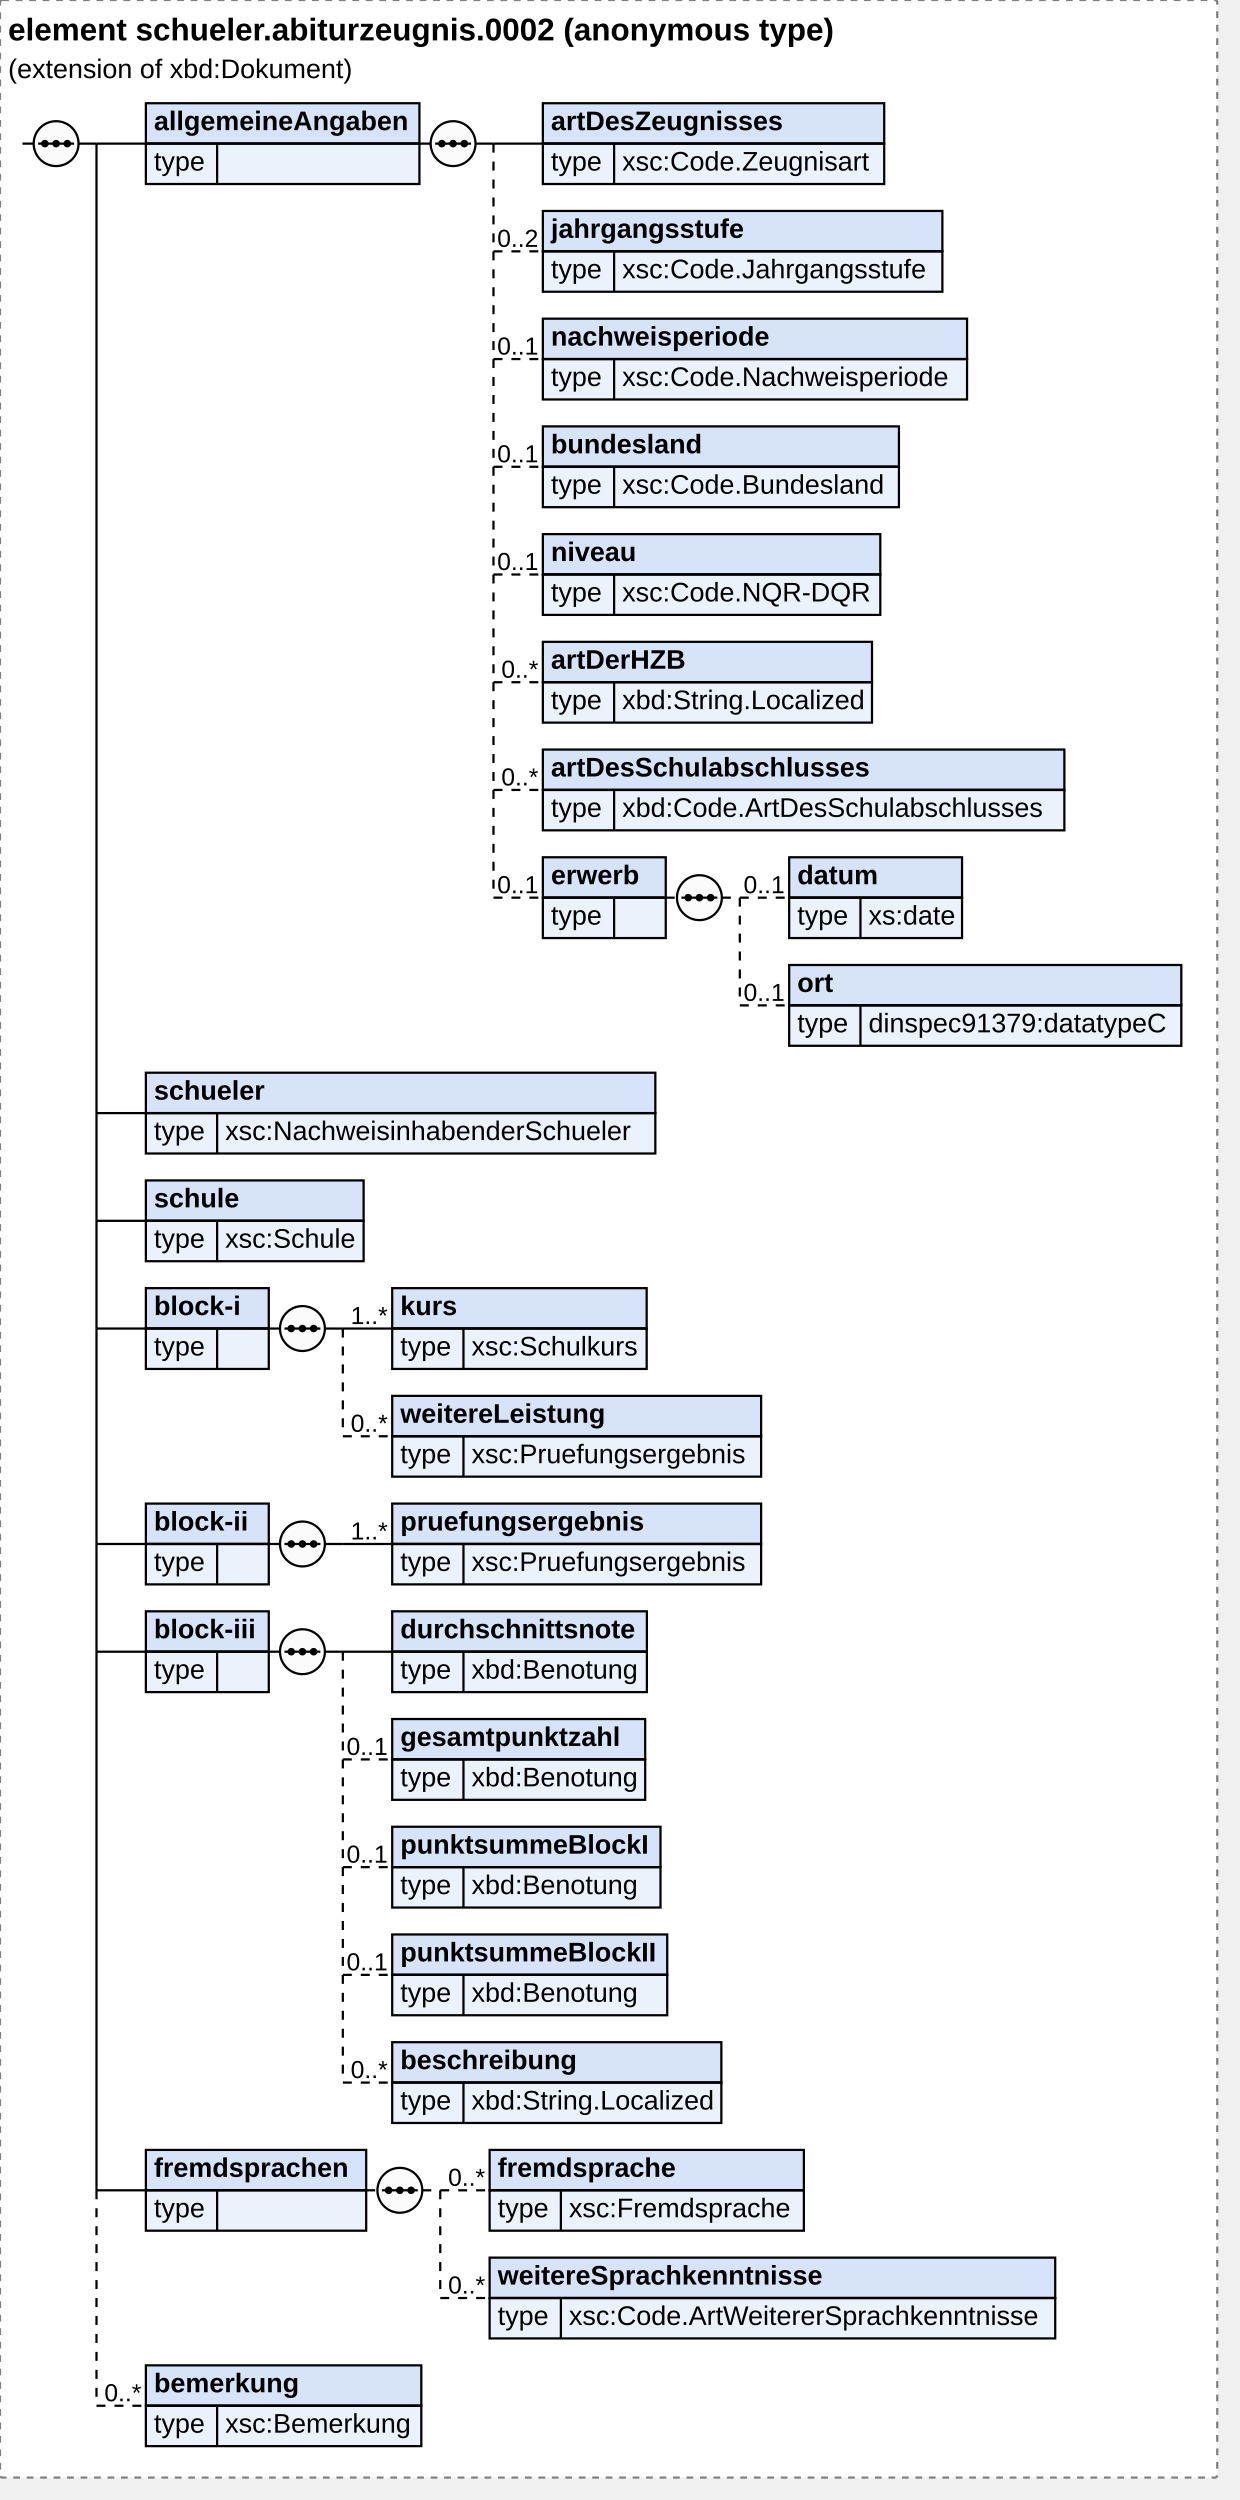
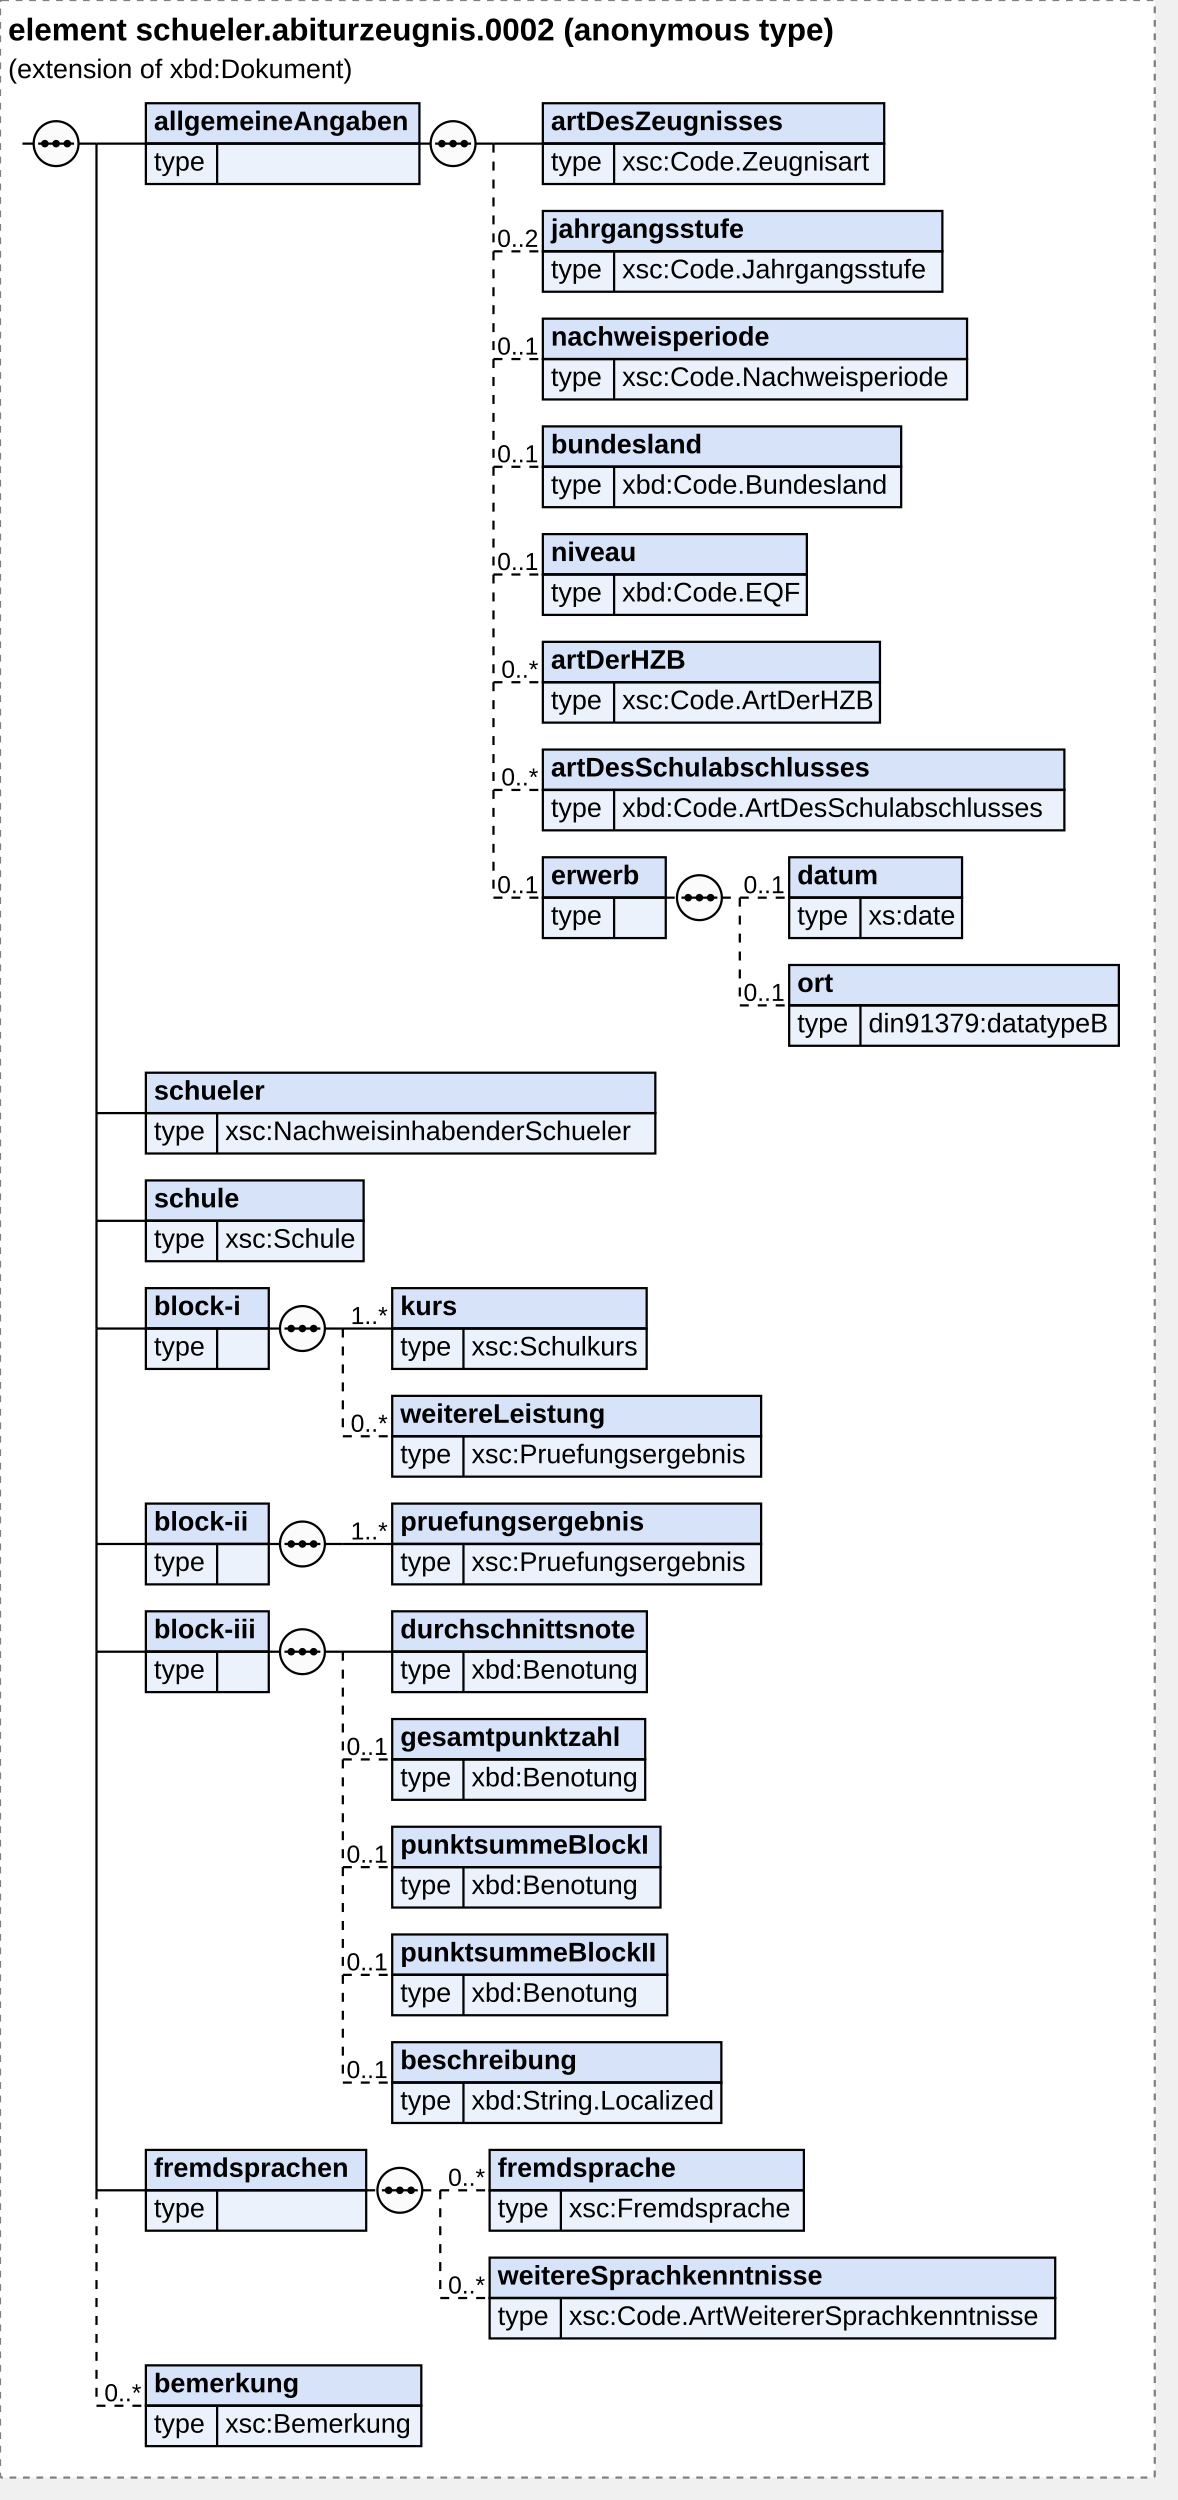
- <svg xmlns="http://www.w3.org/2000/svg" width="552.394" height="1114">
+ <svg xmlns="http://www.w3.org/2000/svg" width="524.566" height="1114">
  <defs>
    <style type="text/css">
                        text {
                            font-family: 'Arial';
                            fill: black;
                        }
                        text.at {
                            font-family: 'Arial';
                            fill: rgb(242, 152, 0);
                        }
                        line {
                            stroke: black;
                        }
                        line.type-structure {
                            stroke: black;
                        }
                        line.type-structure-optional {
                            stroke: black;
                            stroke-dasharray: 4, 4;
                        }
                        rect.attribute-upper {
                            stroke: black;
                            fill: rgb(255, 239, 211);
                        }
                        rect.element-upper {
                            stroke: black;
                            fill: rgb(215, 227, 249);
                        }
                        rect.element-lower {
                            stroke: black;
                            fill: rgb(236, 242, 252);
                        }
                        a text {
                            fill: black;
                        } 
                    </style>
  </defs>
-   <rect width="542.394" height="1104" stroke-dasharray="3,3" rx="1" ry="1" style="stroke: grey;fill: white;" />
+   <rect width="514.566" height="1104" stroke-dasharray="3,3" rx="1" ry="1" style="stroke: grey;fill: white;" />
  <text font-size="14" x="3.6" y="18" font-weight="bold">element schueler.abiturzeugnis.0002 (anonymous type)</text>
  <text font-size="12" x="3.6" y="34.8"> (extension of xbd:Dokument)</text>
  <g transform="translate(10,46)">
    <g transform="translate(55,0)">
      <rect width="121.894" height="18" class="element-upper" />
      <rect width="121.894" height="18" y="18" class="element-lower" />
      <text font-size="12" x="3.6" y="12" font-weight="bold">allgemeineAngaben</text>
      <line x1="0" y1="18" x2="121.894" y2="18" />
      <text font-size="12" fill="grey" x="3.6" y="30">type</text>
      <line x1="31.753" y1="18" x2="31.753" y2="36" />
      <g transform="translate(121.8937,0)">
        <g transform="translate(55,0)">
          <rect width="152.109" height="18" class="element-upper" />
          <rect width="152.109" height="18" y="18" class="element-lower" />
          <text font-size="12" x="3.6" y="12" font-weight="bold">artDesZeugnisses</text>
          <line x1="0" y1="18" x2="152.109" y2="18" />
          <text font-size="12" fill="grey" x="3.6" y="30">type</text>
          <line x1="31.753" y1="18" x2="31.753" y2="36" />
          <text font-size="12" x="35.353" y="30">xsc:Code.Zeugnisart</text>
          <g transform="translate(152.1094,0)" />
        </g>
        <line x1="33" y1="18" x2="55" y2="18" class="type-structure-required" />
        <text font-size="11" fill="black" x="53" y="16" text-anchor="end" />
        <line x1="33" y1="18" x2="33" y2="18" class="type-structure-required" />
        <g transform="translate(55,48)">
          <rect width="178.031" height="18" class="element-upper" />
          <rect width="178.031" height="18" y="18" class="element-lower" />
          <text font-size="12" x="3.6" y="12" font-weight="bold">jahrgangsstufe</text>
          <line x1="0" y1="18" x2="178.031" y2="18" />
          <text font-size="12" fill="grey" x="3.6" y="30">type</text>
          <line x1="31.753" y1="18" x2="31.753" y2="36" />
          <text font-size="12" x="35.353" y="30">xsc:Code.Jahrgangsstufe</text>
          <g transform="translate(178.0312,0)" />
        </g>
        <line x1="33" y1="66" x2="55" y2="66" class="type-structure-optional" />
        <text font-size="11" fill="black" x="53" y="64" text-anchor="end">0..2</text>
        <line x1="33" y1="18" x2="33" y2="66" class="type-structure-optional" />
        <g transform="translate(55,96)">
          <rect width="189.031" height="18" class="element-upper" />
          <rect width="189.031" height="18" y="18" class="element-lower" />
          <text font-size="12" x="3.6" y="12" font-weight="bold">nachweisperiode</text>
          <line x1="0" y1="18" x2="189.031" y2="18" />
          <text font-size="12" fill="grey" x="3.6" y="30">type</text>
          <line x1="31.753" y1="18" x2="31.753" y2="36" />
          <text font-size="12" x="35.353" y="30">xsc:Code.Nachweisperiode</text>
          <g transform="translate(189.0312,0)" />
        </g>
        <line x1="33" y1="114" x2="55" y2="114" class="type-structure-optional" />
        <text font-size="11" fill="black" x="53" y="112" text-anchor="end">0..1</text>
        <line x1="33" y1="66" x2="33" y2="114" class="type-structure-optional" />
        <g transform="translate(55,144)">
-           <rect width="158.672" height="18" class="element-upper" />
-           <rect width="158.672" height="18" y="18" class="element-lower" />
+           <rect width="159.672" height="18" class="element-upper" />
+           <rect width="159.672" height="18" y="18" class="element-lower" />
          <text font-size="12" x="3.6" y="12" font-weight="bold">bundesland</text>
-           <line x1="0" y1="18" x2="158.672" y2="18" />
-           <text font-size="12" fill="grey" x="3.6" y="30">type</text>
-           <line x1="31.753" y1="18" x2="31.753" y2="36" />
-           <text font-size="12" x="35.353" y="30">xsc:Code.Bundesland</text>
-           <g transform="translate(158.6719,0)" />
+           <line x1="0" y1="18" x2="159.672" y2="18" />
+           <text font-size="12" fill="grey" x="3.6" y="30">type</text>
+           <line x1="31.753" y1="18" x2="31.753" y2="36" />
+           <text font-size="12" x="35.353" y="30">xbd:Code.Bundesland</text>
+           <g transform="translate(159.6719,0)" />
        </g>
        <line x1="33" y1="162" x2="55" y2="162" class="type-structure-optional" />
        <text font-size="11" fill="black" x="53" y="160" text-anchor="end">0..1</text>
        <line x1="33" y1="114" x2="33" y2="162" class="type-structure-optional" />
        <g transform="translate(55,192)">
-           <rect width="150.375" height="18" class="element-upper" />
-           <rect width="150.375" height="18" y="18" class="element-lower" />
+           <rect width="117.641" height="18" class="element-upper" />
+           <rect width="117.641" height="18" y="18" class="element-lower" />
          <text font-size="12" x="3.6" y="12" font-weight="bold">niveau</text>
-           <line x1="0" y1="18" x2="150.375" y2="18" />
-           <text font-size="12" fill="grey" x="3.6" y="30">type</text>
-           <line x1="31.753" y1="18" x2="31.753" y2="36" />
-           <text font-size="12" x="35.353" y="30">xsc:Code.NQR-DQR</text>
-           <g transform="translate(150.375,0)" />
+           <line x1="0" y1="18" x2="117.641" y2="18" />
+           <text font-size="12" fill="grey" x="3.6" y="30">type</text>
+           <line x1="31.753" y1="18" x2="31.753" y2="36" />
+           <text font-size="12" x="35.353" y="30">xbd:Code.EQF</text>
+           <g transform="translate(117.6406,0)" />
        </g>
        <line x1="33" y1="210" x2="55" y2="210" class="type-structure-optional" />
        <text font-size="11" fill="black" x="53" y="208" text-anchor="end">0..1</text>
        <line x1="33" y1="162" x2="33" y2="210" class="type-structure-optional" />
        <g transform="translate(55,240)">
-           <rect width="146.672" height="18" class="element-upper" />
-           <rect width="146.672" height="18" y="18" class="element-lower" />
+           <rect width="150.219" height="18" class="element-upper" />
+           <rect width="150.219" height="18" y="18" class="element-lower" />
          <text font-size="12" x="3.6" y="12" font-weight="bold">artDerHZB</text>
-           <line x1="0" y1="18" x2="146.672" y2="18" />
-           <text font-size="12" fill="grey" x="3.6" y="30">type</text>
-           <line x1="31.753" y1="18" x2="31.753" y2="36" />
-           <text font-size="12" x="35.353" y="30">xbd:String.Localized</text>
-           <g transform="translate(146.6719,0)" />
+           <line x1="0" y1="18" x2="150.219" y2="18" />
+           <text font-size="12" fill="grey" x="3.6" y="30">type</text>
+           <line x1="31.753" y1="18" x2="31.753" y2="36" />
+           <text font-size="12" x="35.353" y="30">xsc:Code.ArtDerHZB</text>
+           <g transform="translate(150.2188,0)" />
        </g>
        <line x1="33" y1="258" x2="55" y2="258" class="type-structure-optional" />
        <text font-size="11" fill="black" x="53" y="256" text-anchor="end">0..*</text>
        <line x1="33" y1="210" x2="33" y2="258" class="type-structure-optional" />
        <g transform="translate(55,288)">
          <rect width="232.391" height="18" class="element-upper" />
          <rect width="232.391" height="18" y="18" class="element-lower" />
          <text font-size="12" x="3.6" y="12" font-weight="bold">artDesSchulabschlusses</text>
          <line x1="0" y1="18" x2="232.391" y2="18" />
          <text font-size="12" fill="grey" x="3.6" y="30">type</text>
          <line x1="31.753" y1="18" x2="31.753" y2="36" />
          <text font-size="12" x="35.353" y="30">xbd:Code.ArtDesSchulabschlusses</text>
          <g transform="translate(232.3906,0)" />
        </g>
        <line x1="33" y1="306" x2="55" y2="306" class="type-structure-optional" />
        <text font-size="11" fill="black" x="53" y="304" text-anchor="end">0..*</text>
        <line x1="33" y1="258" x2="33" y2="306" class="type-structure-optional" />
        <g transform="translate(55,336)">
          <rect width="54.766" height="18" class="element-upper" />
          <rect width="54.766" height="18" y="18" class="element-lower" />
          <text font-size="12" x="3.6" y="12" font-weight="bold">erwerb</text>
          <line x1="0" y1="18" x2="54.766" y2="18" />
          <text font-size="12" fill="grey" x="3.6" y="30">type</text>
          <line x1="31.753" y1="18" x2="31.753" y2="36" />
          <g transform="translate(54.76562,0)">
            <g transform="translate(55,0)">
              <rect width="77.031" height="18" class="element-upper" />
              <rect width="77.031" height="18" y="18" class="element-lower" />
              <text font-size="12" x="3.6" y="12" font-weight="bold">datum</text>
              <line x1="0" y1="18" x2="77.031" y2="18" />
              <text font-size="12" fill="grey" x="3.6" y="30">type</text>
              <line x1="31.753" y1="18" x2="31.753" y2="36" />
              <text font-size="12" x="35.353" y="30">xs:date</text>
              <g transform="translate(77.03125,0)" />
            </g>
            <line x1="33" y1="18" x2="55" y2="18" class="type-structure-optional" />
            <text font-size="11" fill="black" x="53" y="16" text-anchor="end">0..1</text>
            <line x1="33" y1="18" x2="33" y2="18" class="type-structure-optional" />
            <g transform="translate(55,48)">
-               <rect width="174.734" height="18" class="element-upper" />
-               <rect width="174.734" height="18" y="18" class="element-lower" />
+               <rect width="146.906" height="18" class="element-upper" />
+               <rect width="146.906" height="18" y="18" class="element-lower" />
              <text font-size="12" x="3.6" y="12" font-weight="bold">ort</text>
-               <line x1="0" y1="18" x2="174.734" y2="18" />
+               <line x1="0" y1="18" x2="146.906" y2="18" />
              <text font-size="12" fill="grey" x="3.6" y="30">type</text>
              <line x1="31.753" y1="18" x2="31.753" y2="36" />
-               <text font-size="12" x="35.353" y="30">dinspec91379:datatypeC</text>
-               <g transform="translate(174.7344,0)" />
+               <text font-size="12" x="35.353" y="30">din91379:datatypeB</text>
+               <g transform="translate(146.9062,0)" />
            </g>
            <line x1="33" y1="66" x2="55" y2="66" class="type-structure-optional" />
            <text font-size="11" fill="black" x="53" y="64" text-anchor="end">0..1</text>
            <line x1="33" y1="18" x2="33" y2="66" class="type-structure-optional" />
            <circle cx="15" cy="18" r="10" stroke="black" fill="rgb(251, 251, 251)" />
            <line x1="0" y1="18" x2="5" y2="18" class="type-structure-optional" />
            <line x1="25" y1="18" x2="33" y2="18" class="type-structure-optional" />
            <circle cx="10" cy="18" r="1.2" stroke="black" fill="black" />
            <circle cx="15" cy="18" r="1.2" stroke="black" fill="black" />
            <circle cx="20" cy="18" r="1.2" stroke="black" fill="black" />
            <line x1="7" y1="18" x2="23" y2="18" />
          </g>
        </g>
        <line x1="33" y1="354" x2="55" y2="354" class="type-structure-optional" />
        <text font-size="11" fill="black" x="53" y="352" text-anchor="end">0..1</text>
        <line x1="33" y1="306" x2="33" y2="354" class="type-structure-optional" />
        <circle cx="15" cy="18" r="10" stroke="black" fill="rgb(251, 251, 251)" />
        <line x1="0" y1="18" x2="5" y2="18" class="type-structure-required" />
        <line x1="25" y1="18" x2="33" y2="18" class="type-structure-required" />
        <circle cx="10" cy="18" r="1.2" stroke="black" fill="black" />
        <circle cx="15" cy="18" r="1.2" stroke="black" fill="black" />
        <circle cx="20" cy="18" r="1.2" stroke="black" fill="black" />
        <line x1="7" y1="18" x2="23" y2="18" />
      </g>
    </g>
    <line x1="33" y1="18" x2="55" y2="18" class="type-structure-required" />
    <text font-size="11" fill="black" x="53" y="16" text-anchor="end" />
    <line x1="33" y1="18" x2="33" y2="18" class="type-structure-required" />
    <g transform="translate(55,432)">
      <rect width="227.016" height="18" class="element-upper" />
      <rect width="227.016" height="18" y="18" class="element-lower" />
      <text font-size="12" x="3.6" y="12" font-weight="bold">schueler</text>
      <line x1="0" y1="18" x2="227.016" y2="18" />
      <text font-size="12" fill="grey" x="3.6" y="30">type</text>
      <line x1="31.753" y1="18" x2="31.753" y2="36" />
      <text font-size="12" x="35.353" y="30">xsc:NachweisinhabenderSchueler</text>
      <g transform="translate(227.0156,0)" />
    </g>
    <line x1="33" y1="450" x2="55" y2="450" class="type-structure-required" />
    <text font-size="11" fill="black" x="53" y="448" text-anchor="end" />
    <line x1="33" y1="18" x2="33" y2="450" class="type-structure-required" />
    <g transform="translate(55,480)">
      <rect width="97.031" height="18" class="element-upper" />
      <rect width="97.031" height="18" y="18" class="element-lower" />
      <text font-size="12" x="3.6" y="12" font-weight="bold">schule</text>
      <line x1="0" y1="18" x2="97.031" y2="18" />
      <text font-size="12" fill="grey" x="3.6" y="30">type</text>
      <line x1="31.753" y1="18" x2="31.753" y2="36" />
      <text font-size="12" x="35.353" y="30">xsc:Schule</text>
      <g transform="translate(97.03125,0)" />
    </g>
    <line x1="33" y1="498" x2="55" y2="498" class="type-structure-required" />
    <text font-size="11" fill="black" x="53" y="496" text-anchor="end" />
    <line x1="33" y1="450" x2="33" y2="498" class="type-structure-required" />
    <g transform="translate(55,528)">
      <rect width="54.766" height="18" class="element-upper" />
      <rect width="54.766" height="18" y="18" class="element-lower" />
      <text font-size="12" x="3.6" y="12" font-weight="bold">block-i</text>
      <line x1="0" y1="18" x2="54.766" y2="18" />
      <text font-size="12" fill="grey" x="3.6" y="30">type</text>
      <line x1="31.753" y1="18" x2="31.753" y2="36" />
      <g transform="translate(54.76562,0)">
        <g transform="translate(55,0)">
          <rect width="113.391" height="18" class="element-upper" />
          <rect width="113.391" height="18" y="18" class="element-lower" />
          <text font-size="12" x="3.6" y="12" font-weight="bold">kurs</text>
          <line x1="0" y1="18" x2="113.391" y2="18" />
          <text font-size="12" fill="grey" x="3.6" y="30">type</text>
          <line x1="31.753" y1="18" x2="31.753" y2="36" />
          <text font-size="12" x="35.353" y="30">xsc:Schulkurs</text>
          <g transform="translate(113.3906,0)" />
        </g>
        <line x1="33" y1="18" x2="55" y2="18" class="type-structure-required" />
        <text font-size="11" fill="black" x="53" y="16" text-anchor="end">1..*</text>
        <line x1="33" y1="18" x2="33" y2="18" class="type-structure-required" />
        <g transform="translate(55,48)">
          <rect width="164.391" height="18" class="element-upper" />
          <rect width="164.391" height="18" y="18" class="element-lower" />
          <text font-size="12" x="3.6" y="12" font-weight="bold">weitereLeistung</text>
          <line x1="0" y1="18" x2="164.391" y2="18" />
          <text font-size="12" fill="grey" x="3.6" y="30">type</text>
          <line x1="31.753" y1="18" x2="31.753" y2="36" />
          <text font-size="12" x="35.353" y="30">xsc:Pruefungsergebnis</text>
          <g transform="translate(164.3906,0)" />
        </g>
        <line x1="33" y1="66" x2="55" y2="66" class="type-structure-optional" />
        <text font-size="11" fill="black" x="53" y="64" text-anchor="end">0..*</text>
        <line x1="33" y1="18" x2="33" y2="66" class="type-structure-optional" />
        <circle cx="15" cy="18" r="10" stroke="black" fill="rgb(251, 251, 251)" />
        <line x1="0" y1="18" x2="5" y2="18" class="type-structure-required" />
        <line x1="25" y1="18" x2="33" y2="18" class="type-structure-required" />
        <circle cx="10" cy="18" r="1.2" stroke="black" fill="black" />
        <circle cx="15" cy="18" r="1.2" stroke="black" fill="black" />
        <circle cx="20" cy="18" r="1.2" stroke="black" fill="black" />
        <line x1="7" y1="18" x2="23" y2="18" />
      </g>
    </g>
    <line x1="33" y1="546" x2="55" y2="546" class="type-structure-required" />
    <text font-size="11" fill="black" x="53" y="544" text-anchor="end" />
    <line x1="33" y1="498" x2="33" y2="546" class="type-structure-required" />
    <g transform="translate(55,624)">
      <rect width="54.766" height="18" class="element-upper" />
      <rect width="54.766" height="18" y="18" class="element-lower" />
      <text font-size="12" x="3.6" y="12" font-weight="bold">block-ii</text>
      <line x1="0" y1="18" x2="54.766" y2="18" />
      <text font-size="12" fill="grey" x="3.6" y="30">type</text>
      <line x1="31.753" y1="18" x2="31.753" y2="36" />
      <g transform="translate(54.76562,0)">
        <g transform="translate(55,0)">
          <rect width="164.391" height="18" class="element-upper" />
          <rect width="164.391" height="18" y="18" class="element-lower" />
          <text font-size="12" x="3.6" y="12" font-weight="bold">pruefungsergebnis</text>
          <line x1="0" y1="18" x2="164.391" y2="18" />
          <text font-size="12" fill="grey" x="3.6" y="30">type</text>
          <line x1="31.753" y1="18" x2="31.753" y2="36" />
          <text font-size="12" x="35.353" y="30">xsc:Pruefungsergebnis</text>
          <g transform="translate(164.3906,0)" />
        </g>
        <line x1="33" y1="18" x2="55" y2="18" class="type-structure-required" />
        <text font-size="11" fill="black" x="53" y="16" text-anchor="end">1..*</text>
        <line x1="33" y1="18" x2="33" y2="18" class="type-structure-required" />
        <circle cx="15" cy="18" r="10" stroke="black" fill="rgb(251, 251, 251)" />
        <line x1="0" y1="18" x2="5" y2="18" class="type-structure-required" />
        <line x1="25" y1="18" x2="33" y2="18" class="type-structure-required" />
        <circle cx="10" cy="18" r="1.2" stroke="black" fill="black" />
        <circle cx="15" cy="18" r="1.2" stroke="black" fill="black" />
        <circle cx="20" cy="18" r="1.2" stroke="black" fill="black" />
        <line x1="7" y1="18" x2="23" y2="18" />
      </g>
    </g>
    <line x1="33" y1="642" x2="55" y2="642" class="type-structure-required" />
    <text font-size="11" fill="black" x="53" y="640" text-anchor="end" />
    <line x1="33" y1="546" x2="33" y2="642" class="type-structure-required" />
    <g transform="translate(55,672)">
      <rect width="54.766" height="18" class="element-upper" />
      <rect width="54.766" height="18" y="18" class="element-lower" />
      <text font-size="12" x="3.6" y="12" font-weight="bold">block-iii</text>
      <line x1="0" y1="18" x2="54.766" y2="18" />
      <text font-size="12" fill="grey" x="3.6" y="30">type</text>
      <line x1="31.753" y1="18" x2="31.753" y2="36" />
      <g transform="translate(54.76562,0)">
        <g transform="translate(55,0)">
          <rect width="113.487" height="18" class="element-upper" />
          <rect width="113.487" height="18" y="18" class="element-lower" />
          <text font-size="12" x="3.6" y="12" font-weight="bold">durchschnittsnote</text>
          <line x1="0" y1="18" x2="113.487" y2="18" />
          <text font-size="12" fill="grey" x="3.6" y="30">type</text>
          <line x1="31.753" y1="18" x2="31.753" y2="36" />
          <text font-size="12" x="35.353" y="30">xbd:Benotung</text>
          <g transform="translate(113.4875,0)" />
        </g>
        <line x1="33" y1="18" x2="55" y2="18" class="type-structure-required" />
        <text font-size="11" fill="black" x="53" y="16" text-anchor="end" />
        <line x1="33" y1="18" x2="33" y2="18" class="type-structure-required" />
        <g transform="translate(55,48)">
          <rect width="112.734" height="18" class="element-upper" />
          <rect width="112.734" height="18" y="18" class="element-lower" />
          <text font-size="12" x="3.6" y="12" font-weight="bold">gesamtpunktzahl</text>
          <line x1="0" y1="18" x2="112.734" y2="18" />
          <text font-size="12" fill="grey" x="3.6" y="30">type</text>
          <line x1="31.753" y1="18" x2="31.753" y2="36" />
          <text font-size="12" x="35.353" y="30">xbd:Benotung</text>
          <g transform="translate(112.7344,0)" />
        </g>
        <line x1="33" y1="66" x2="55" y2="66" class="type-structure-optional" />
        <text font-size="11" fill="black" x="53" y="64" text-anchor="end">0..1</text>
        <line x1="33" y1="18" x2="33" y2="66" class="type-structure-optional" />
        <g transform="translate(55,96)">
          <rect width="119.55" height="18" class="element-upper" />
          <rect width="119.55" height="18" y="18" class="element-lower" />
          <text font-size="12" x="3.6" y="12" font-weight="bold">punktsummeBlockI</text>
          <line x1="0" y1="18" x2="119.55" y2="18" />
          <text font-size="12" fill="grey" x="3.6" y="30">type</text>
          <line x1="31.753" y1="18" x2="31.753" y2="36" />
          <text font-size="12" x="35.353" y="30">xbd:Benotung</text>
          <g transform="translate(119.55,0)" />
        </g>
        <line x1="33" y1="114" x2="55" y2="114" class="type-structure-optional" />
        <text font-size="11" fill="black" x="53" y="112" text-anchor="end">0..1</text>
        <line x1="33" y1="66" x2="33" y2="114" class="type-structure-optional" />
        <g transform="translate(55,144)">
          <rect width="122.55" height="18" class="element-upper" />
          <rect width="122.55" height="18" y="18" class="element-lower" />
          <text font-size="12" x="3.6" y="12" font-weight="bold">punktsummeBlockII</text>
          <line x1="0" y1="18" x2="122.55" y2="18" />
          <text font-size="12" fill="grey" x="3.6" y="30">type</text>
          <line x1="31.753" y1="18" x2="31.753" y2="36" />
          <text font-size="12" x="35.353" y="30">xbd:Benotung</text>
          <g transform="translate(122.55,0)" />
        </g>
        <line x1="33" y1="162" x2="55" y2="162" class="type-structure-optional" />
        <text font-size="11" fill="black" x="53" y="160" text-anchor="end">0..1</text>
        <line x1="33" y1="114" x2="33" y2="162" class="type-structure-optional" />
        <g transform="translate(55,192)">
          <rect width="146.672" height="18" class="element-upper" />
          <rect width="146.672" height="18" y="18" class="element-lower" />
          <text font-size="12" x="3.6" y="12" font-weight="bold">beschreibung</text>
          <line x1="0" y1="18" x2="146.672" y2="18" />
          <text font-size="12" fill="grey" x="3.6" y="30">type</text>
          <line x1="31.753" y1="18" x2="31.753" y2="36" />
          <text font-size="12" x="35.353" y="30">xbd:String.Localized</text>
          <g transform="translate(146.6719,0)" />
        </g>
        <line x1="33" y1="210" x2="55" y2="210" class="type-structure-optional" />
-         <text font-size="11" fill="black" x="53" y="208" text-anchor="end">0..*</text>
+         <text font-size="11" fill="black" x="53" y="208" text-anchor="end">0..1</text>
        <line x1="33" y1="162" x2="33" y2="210" class="type-structure-optional" />
        <circle cx="15" cy="18" r="10" stroke="black" fill="rgb(251, 251, 251)" />
        <line x1="0" y1="18" x2="5" y2="18" class="type-structure-required" />
        <line x1="25" y1="18" x2="33" y2="18" class="type-structure-required" />
        <circle cx="10" cy="18" r="1.2" stroke="black" fill="black" />
        <circle cx="15" cy="18" r="1.2" stroke="black" fill="black" />
        <circle cx="20" cy="18" r="1.2" stroke="black" fill="black" />
        <line x1="7" y1="18" x2="23" y2="18" />
      </g>
    </g>
    <line x1="33" y1="690" x2="55" y2="690" class="type-structure-required" />
    <text font-size="11" fill="black" x="53" y="688" text-anchor="end" />
    <line x1="33" y1="642" x2="33" y2="690" class="type-structure-required" />
    <g transform="translate(55,912)">
      <rect width="98.175" height="18" class="element-upper" />
      <rect width="98.175" height="18" y="18" class="element-lower" />
      <text font-size="12" x="3.6" y="12" font-weight="bold">fremdsprachen</text>
      <line x1="0" y1="18" x2="98.175" y2="18" />
      <text font-size="12" fill="grey" x="3.6" y="30">type</text>
      <line x1="31.753" y1="18" x2="31.753" y2="36" />
      <g transform="translate(98.175,0)">
        <g transform="translate(55,0)">
          <rect width="140.031" height="18" class="element-upper" />
          <rect width="140.031" height="18" y="18" class="element-lower" />
          <text font-size="12" x="3.6" y="12" font-weight="bold">fremdsprache</text>
          <line x1="0" y1="18" x2="140.031" y2="18" />
          <text font-size="12" fill="grey" x="3.6" y="30">type</text>
          <line x1="31.753" y1="18" x2="31.753" y2="36" />
          <text font-size="12" x="35.353" y="30">xsc:Fremdsprache</text>
          <g transform="translate(140.0312,0)" />
        </g>
        <line x1="33" y1="18" x2="55" y2="18" class="type-structure-optional" />
        <text font-size="11" fill="black" x="53" y="16" text-anchor="end">0..*</text>
        <line x1="33" y1="18" x2="33" y2="18" class="type-structure-optional" />
        <g transform="translate(55,48)">
          <rect width="252.031" height="18" class="element-upper" />
          <rect width="252.031" height="18" y="18" class="element-lower" />
          <text font-size="12" x="3.6" y="12" font-weight="bold">weitereSprachkenntnisse</text>
          <line x1="0" y1="18" x2="252.031" y2="18" />
          <text font-size="12" fill="grey" x="3.6" y="30">type</text>
          <line x1="31.753" y1="18" x2="31.753" y2="36" />
          <text font-size="12" x="35.353" y="30">xsc:Code.ArtWeitererSprachkenntnisse</text>
          <g transform="translate(252.0312,0)" />
        </g>
        <line x1="33" y1="66" x2="55" y2="66" class="type-structure-optional" />
        <text font-size="11" fill="black" x="53" y="64" text-anchor="end">0..*</text>
        <line x1="33" y1="18" x2="33" y2="66" class="type-structure-optional" />
        <circle cx="15" cy="18" r="10" stroke="black" fill="rgb(251, 251, 251)" />
        <line x1="0" y1="18" x2="5" y2="18" class="type-structure-optional" />
        <line x1="25" y1="18" x2="33" y2="18" class="type-structure-optional" />
        <circle cx="10" cy="18" r="1.2" stroke="black" fill="black" />
        <circle cx="15" cy="18" r="1.2" stroke="black" fill="black" />
        <circle cx="20" cy="18" r="1.2" stroke="black" fill="black" />
        <line x1="7" y1="18" x2="23" y2="18" />
      </g>
    </g>
    <line x1="33" y1="930" x2="55" y2="930" class="type-structure-required" />
    <text font-size="11" fill="black" x="53" y="928" text-anchor="end" />
    <line x1="33" y1="690" x2="33" y2="930" class="type-structure-required" />
    <g transform="translate(55,1008)">
      <rect width="122.734" height="18" class="element-upper" />
      <rect width="122.734" height="18" y="18" class="element-lower" />
      <text font-size="12" x="3.6" y="12" font-weight="bold">bemerkung</text>
      <line x1="0" y1="18" x2="122.734" y2="18" />
      <text font-size="12" fill="grey" x="3.6" y="30">type</text>
      <line x1="31.753" y1="18" x2="31.753" y2="36" />
      <text font-size="12" x="35.353" y="30">xsc:Bemerkung</text>
      <g transform="translate(122.7344,0)" />
    </g>
    <line x1="33" y1="1026" x2="55" y2="1026" class="type-structure-optional" />
    <text font-size="11" fill="black" x="53" y="1024" text-anchor="end">0..*</text>
    <line x1="33" y1="930" x2="33" y2="1026" class="type-structure-optional" />
    <circle cx="15" cy="18" r="10" stroke="black" fill="rgb(251, 251, 251)" />
    <line x1="0" y1="18" x2="5" y2="18" class="type-structure-required" />
    <line x1="25" y1="18" x2="33" y2="18" class="type-structure-required" />
    <circle cx="10" cy="18" r="1.2" stroke="black" fill="black" />
    <circle cx="15" cy="18" r="1.2" stroke="black" fill="black" />
    <circle cx="20" cy="18" r="1.2" stroke="black" fill="black" />
    <line x1="7" y1="18" x2="23" y2="18" />
  </g>
</svg>
